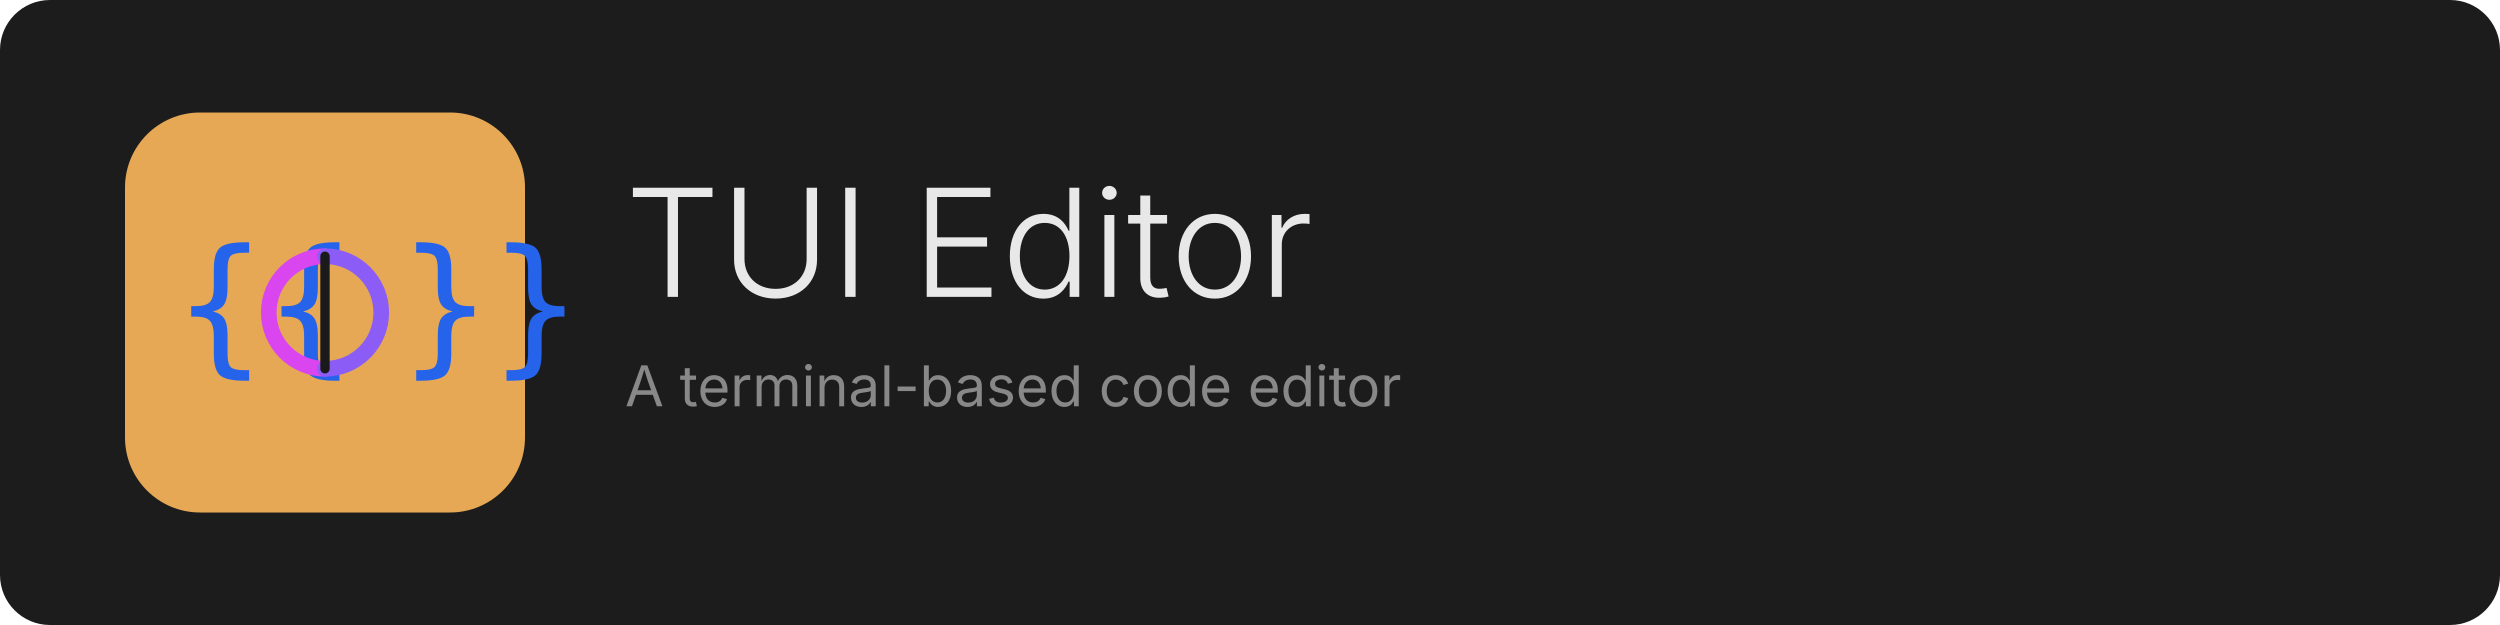
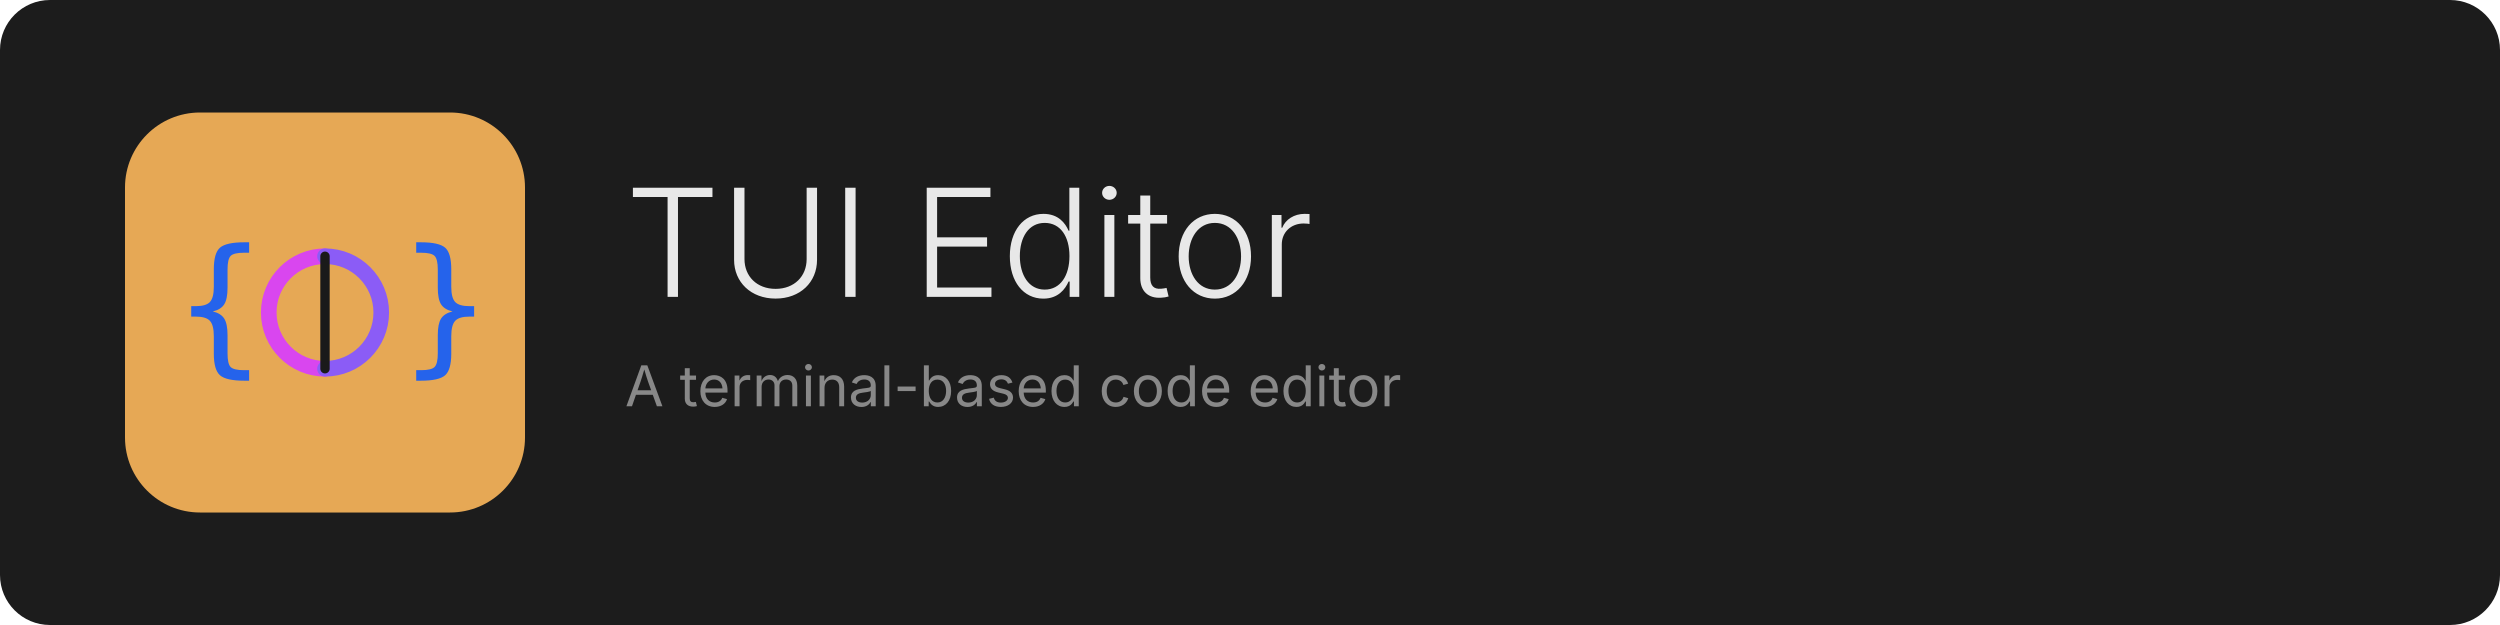
<svg xmlns="http://www.w3.org/2000/svg" width="800" height="200" viewBox="0 0 800 200">
  <rect width="800" height="200" rx="16" fill="#1c1c1c" />
  <rect x="40" y="36" width="128" height="128" rx="24" fill="#e6a855" />
-   <text x="56" y="114" font-family="monospace" font-size="48" font-weight="500" fill="#2563eb">{{</text>
+   <text x="56" y="114" font-family="monospace" font-size="48" font-weight="500" fill="#2563eb">{</text>
  <path d="M104 82 A18 18 0 0 0 104 118" fill="none" stroke="#d946ef" stroke-width="5" stroke-linecap="round" />
  <path d="M104 82 A18 18 0 0 1 104 118" fill="none" stroke="#8b5cf6" stroke-width="5" stroke-linecap="round" />
  <line x1="104" y1="82" x2="104" y2="118" stroke="#1a1a1a" stroke-width="3" stroke-linecap="round" />
-   <text x="128" y="114" font-family="monospace" font-size="48" font-weight="500" fill="#2563eb">}}</text>
+   <text x="128" y="114" font-family="monospace" font-size="48" font-weight="500" fill="#2563eb">}</text>
  <text x="200" y="95" font-family="system-ui, -apple-system, sans-serif" font-size="48" font-weight="300" fill="#e8e8e8">TUI Editor</text>
  <text x="200" y="130" font-family="system-ui, -apple-system, sans-serif" font-size="18" fill="#888888">A terminal-based code editor</text>
</svg>
